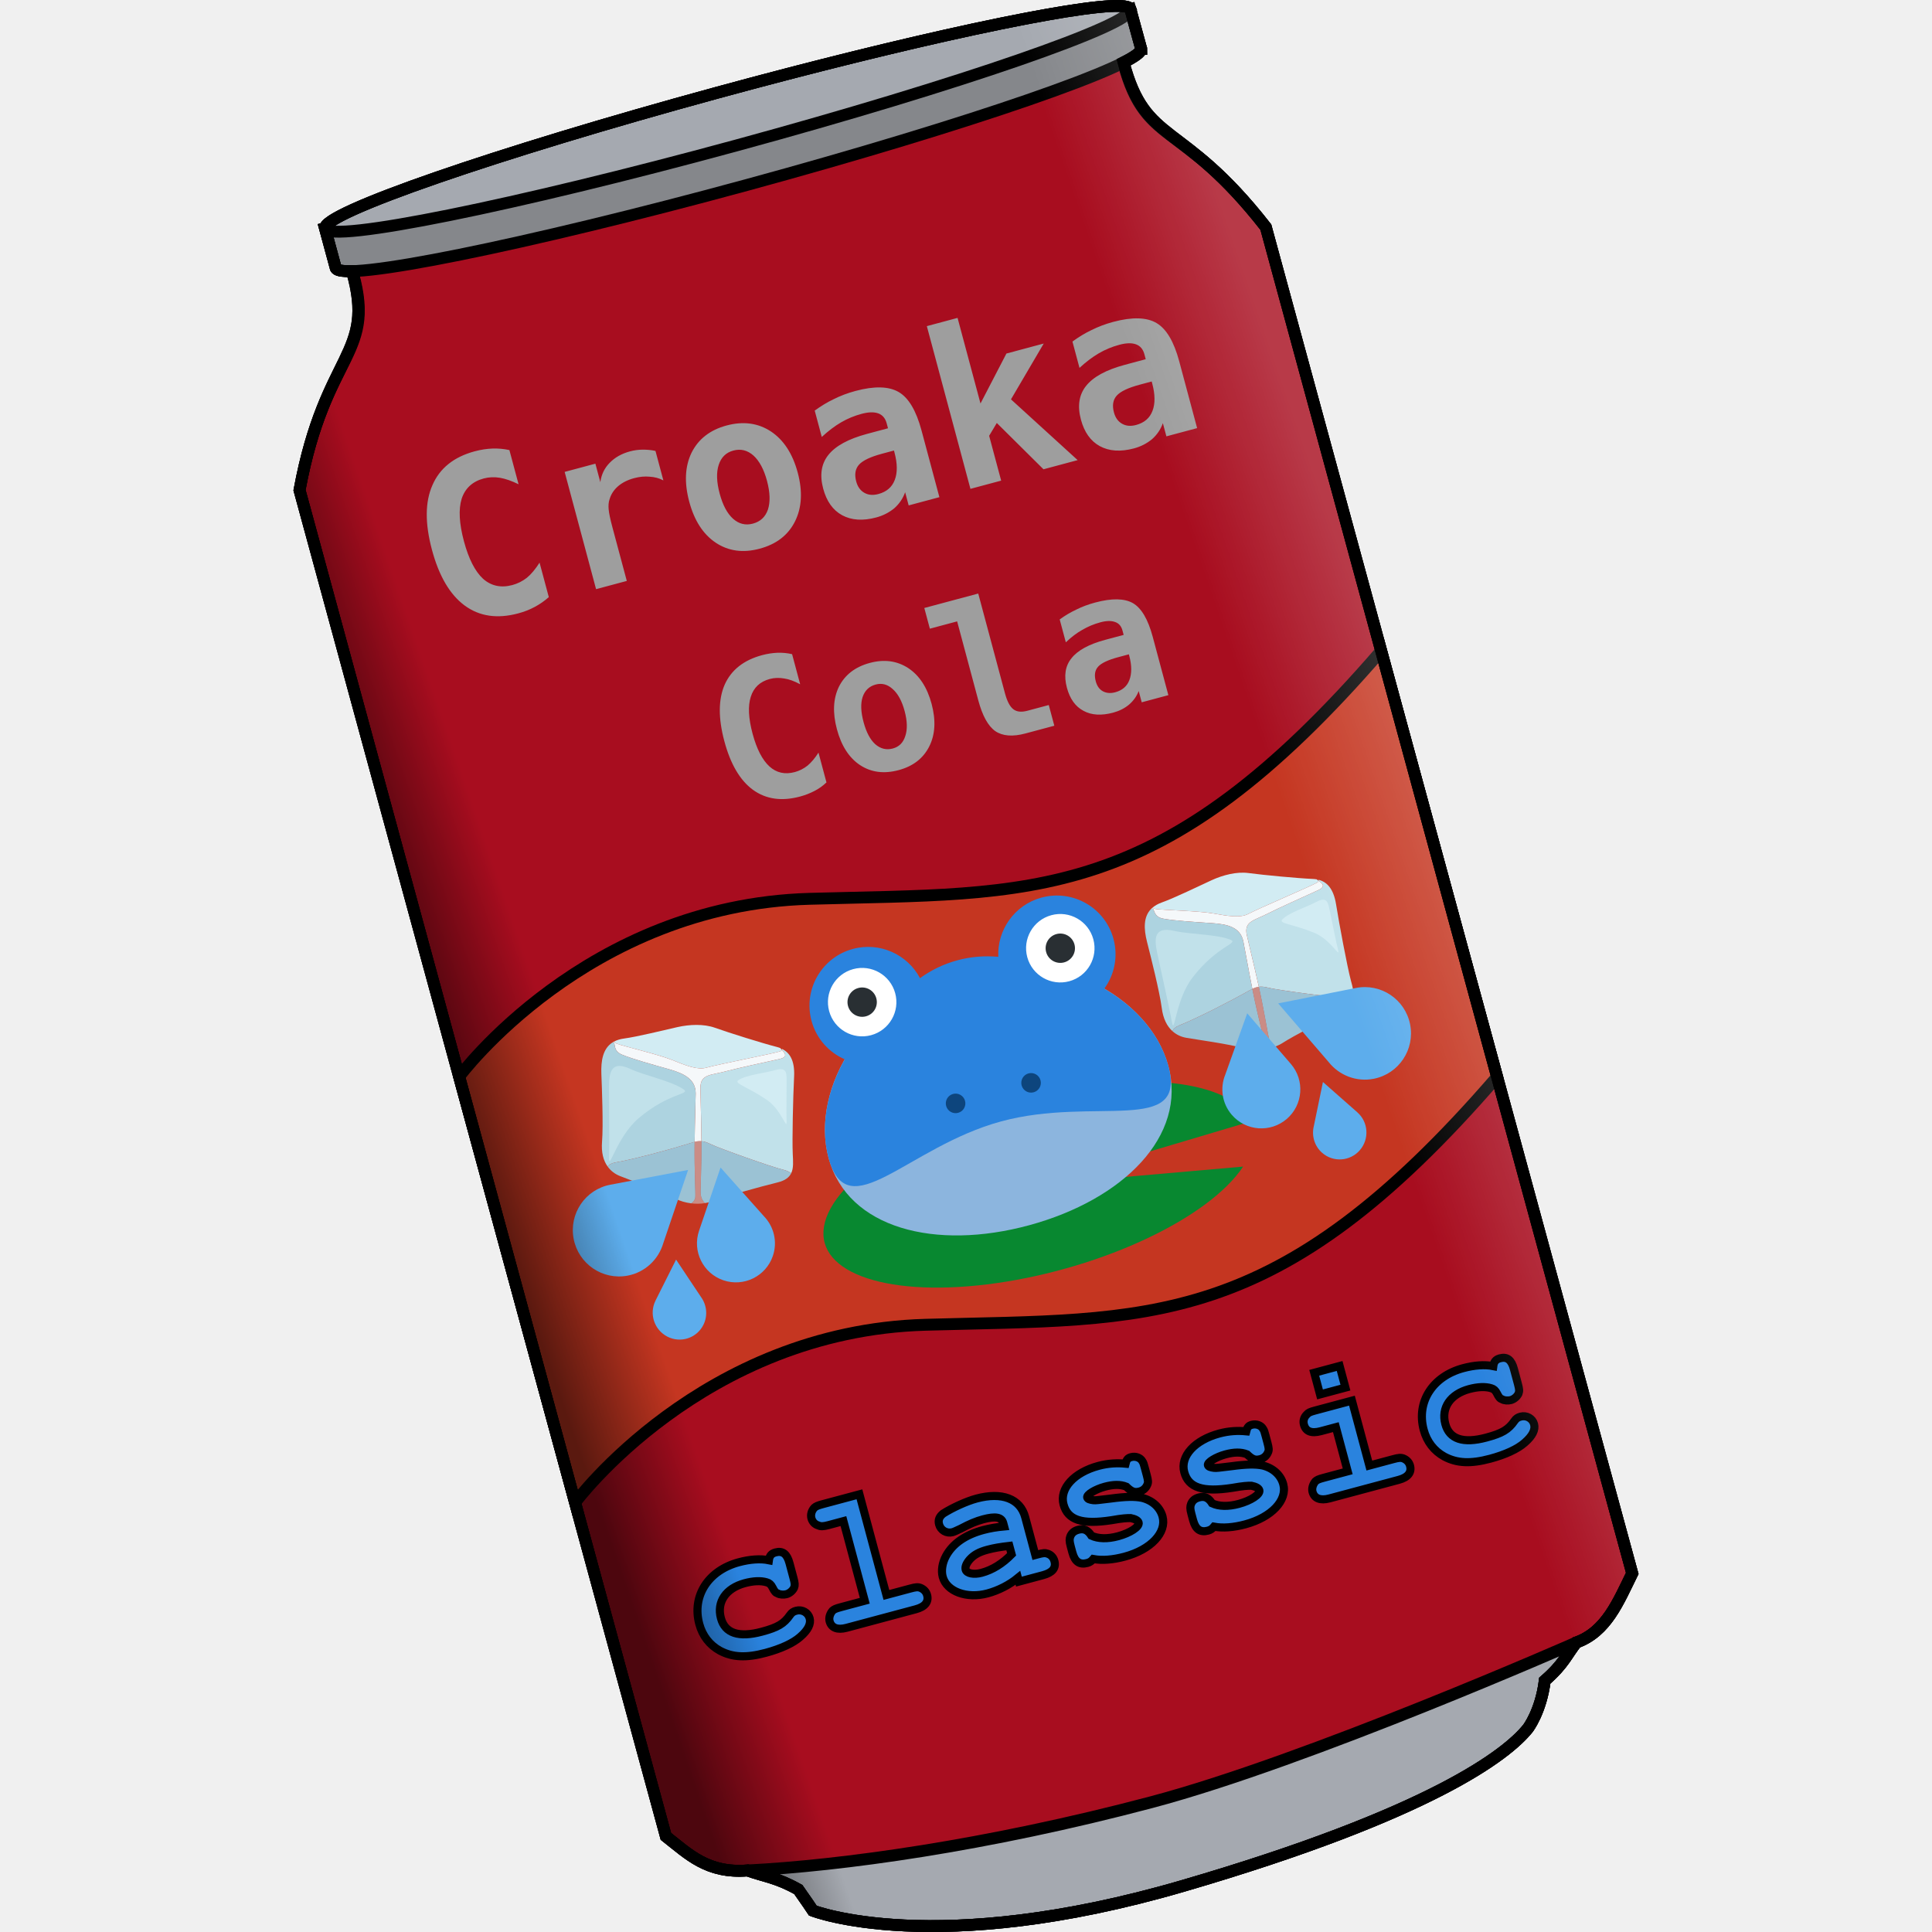
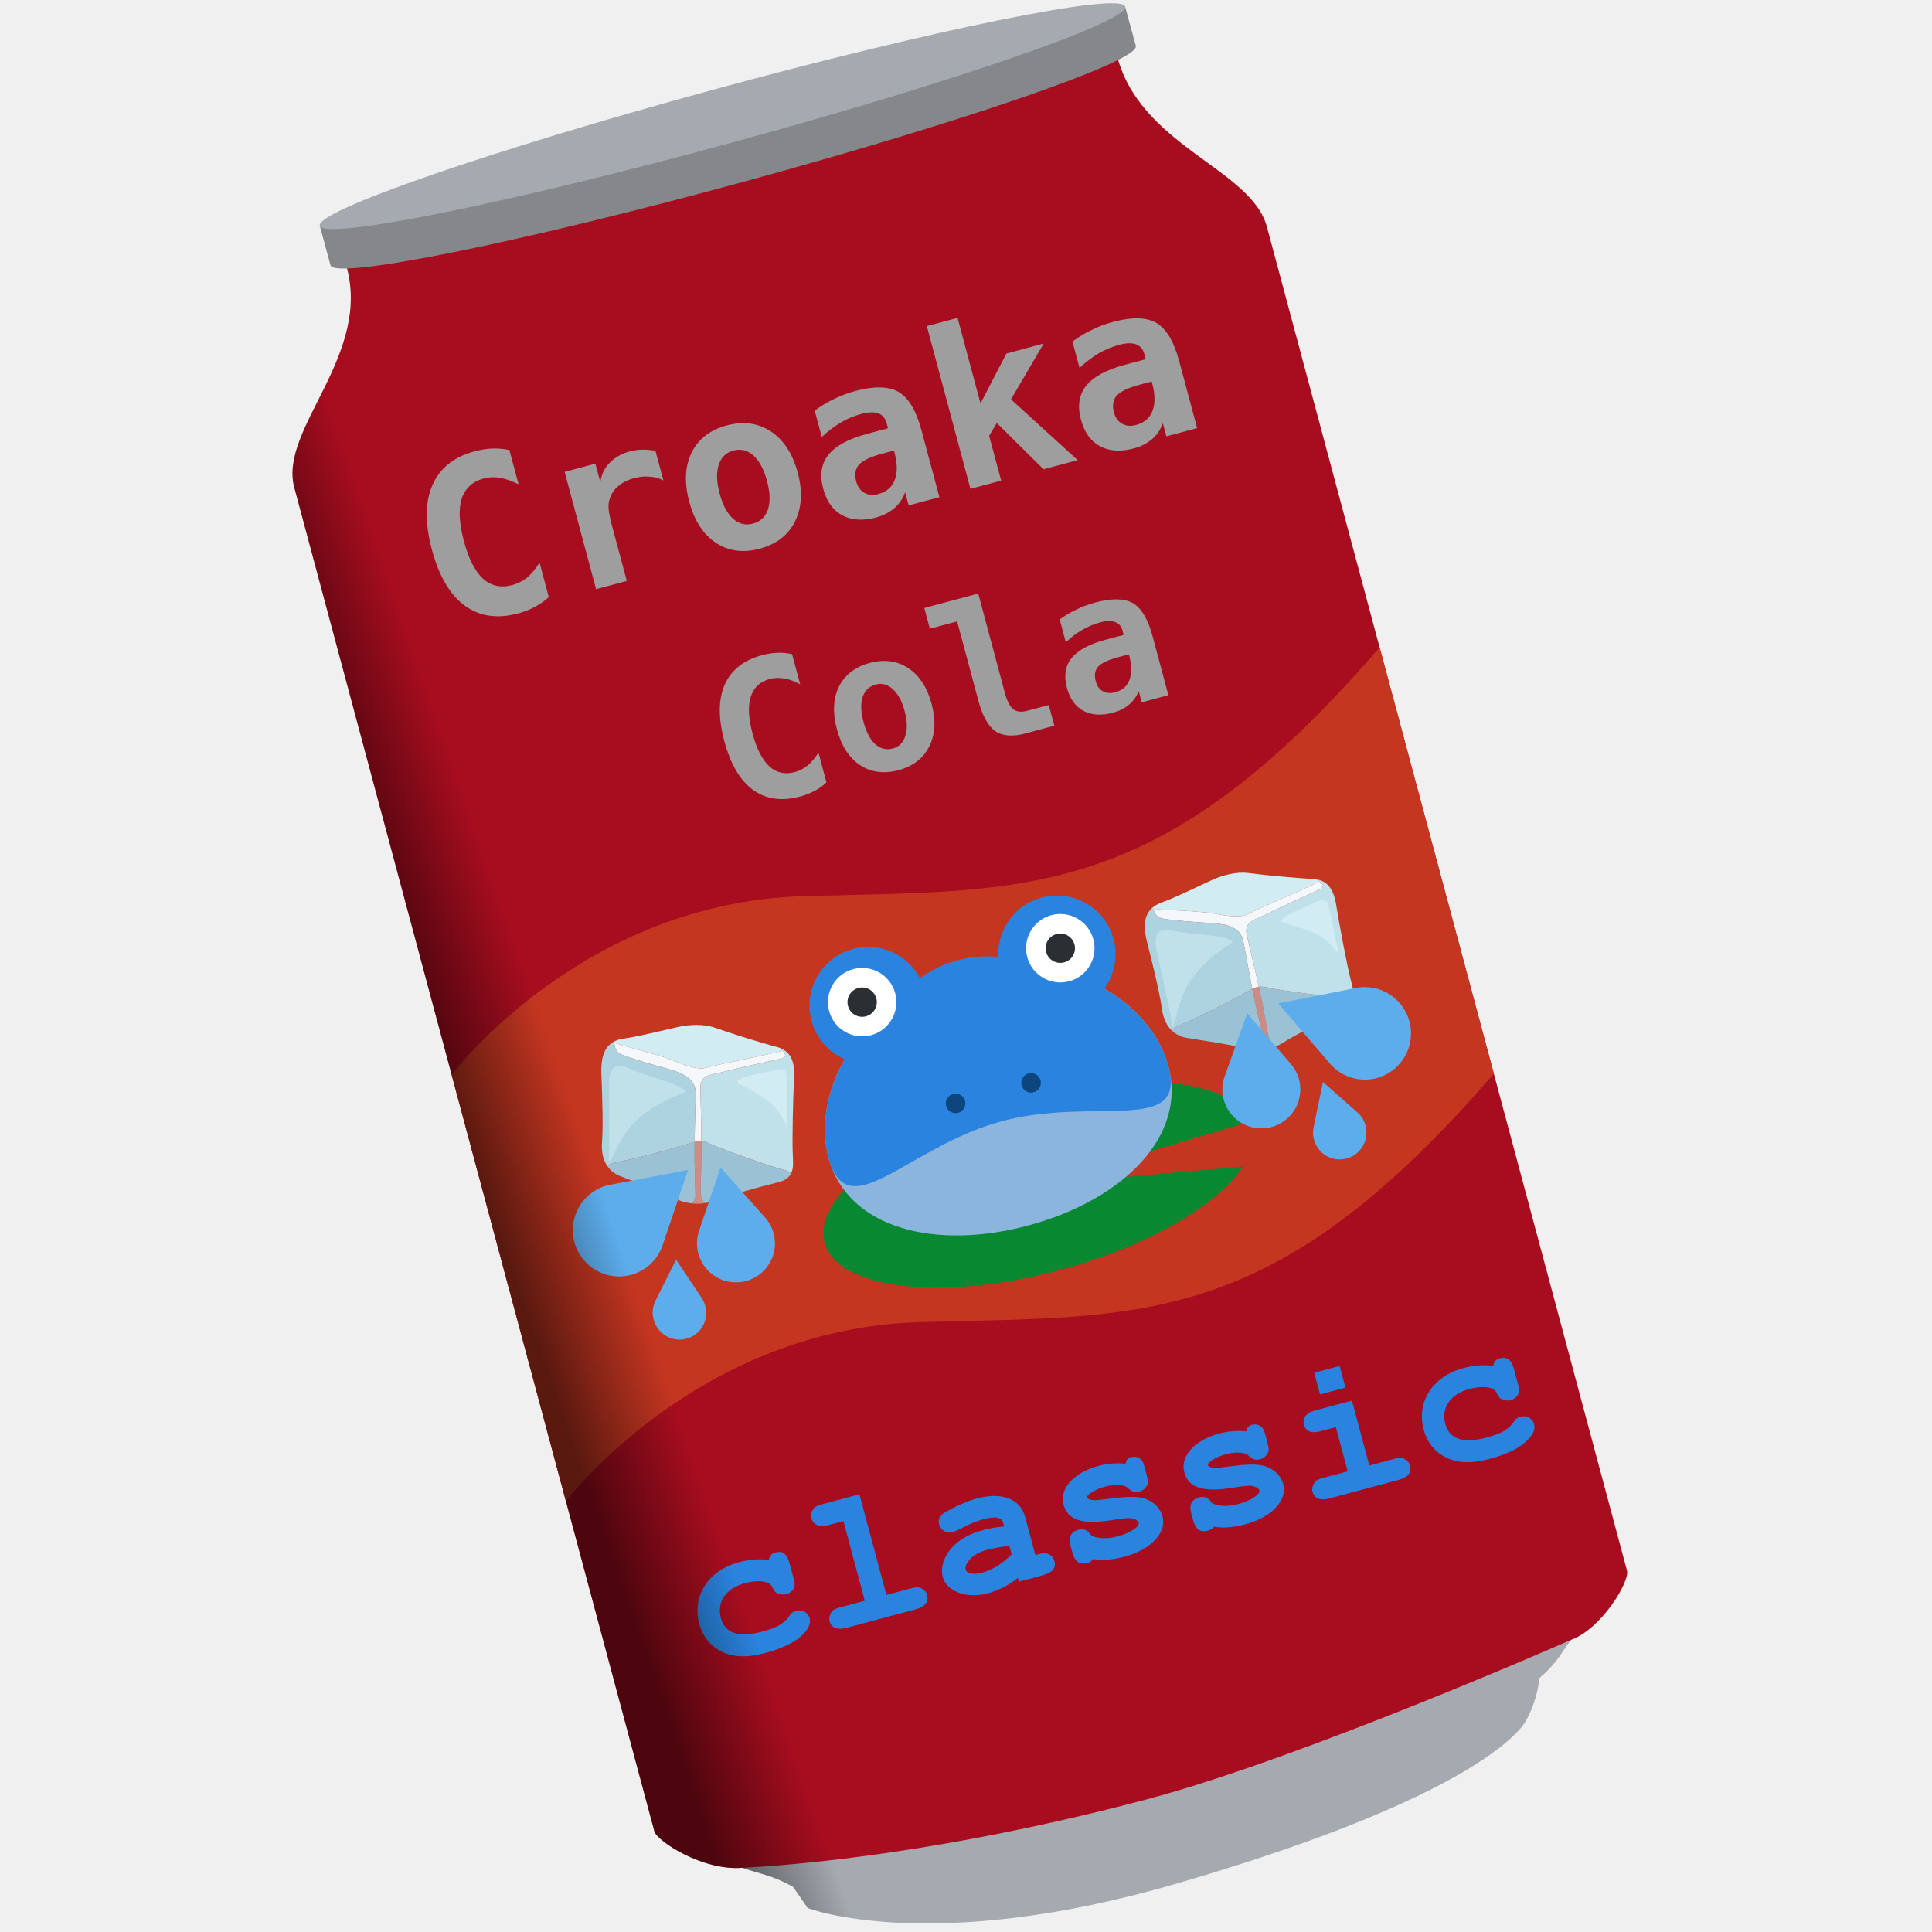
<svg xmlns="http://www.w3.org/2000/svg" xmlns:xlink="http://www.w3.org/1999/xlink" id="svg8" version="1.1" viewBox="0 0 93 93" height="93" width="93" xml:space="preserve">
  <defs id="defs2">
+     <linearGradient id="linearGradient4810">
+       <stop id="stop4804" offset="0" style="stop-color:#000000;stop-opacity:0.542;" />
+       <stop style="stop-color:#000000;stop-opacity:0;" offset="0.11" id="stop4806" />
+       <stop id="stop4808" offset="1" style="stop-color:#000000;stop-opacity:0;" />
+     </linearGradient>
+     <linearGradient id="linearGradient4802">
+       <stop id="stop4796" offset="0" style="stop-color:#ffffff;stop-opacity:0;" />
+       <stop style="stop-color:#ffffff;stop-opacity:0;" offset="0.864" id="stop4798" />
+       <stop id="stop4800" offset="1" style="stop-color:#ffffff;stop-opacity:0.185;" />
+     </linearGradient>
    <linearGradient id="shadow">
      <stop id="stop27449" offset="0" style="stop-color:#000000;stop-opacity:0.542;" />
      <stop style="stop-color:#000000;stop-opacity:0;" offset="0.11" id="stop27451" />
      <stop id="stop27453" offset="1" style="stop-color:#000000;stop-opacity:0;" />
    </linearGradient>
    <linearGradient id="linearGradient866">
      <stop id="stop17929" offset="0" style="stop-color:#580b0f;stop-opacity:1;" />
      <stop style="stop-color:#a80d1f;stop-opacity:1;" offset="0.103" id="stop17931" />
      <stop id="stop17933" offset="1" style="stop-color:#a80d1f;stop-opacity:1;" />
    </linearGradient>
    <linearGradient id="light">
      <stop id="stop862" offset="0" style="stop-color:#ffffff;stop-opacity:0;" />
      <stop style="stop-color:#ffffff;stop-opacity:0;" offset="0.864" id="stop870" />
      <stop id="stop864" offset="1" style="stop-color:#ffffff;stop-opacity:0.185;" />
    </linearGradient>
    <clipPath clipPathUnits="userSpaceOnUse" id="clipPath16">
      <path d="M 0,36 H 36 V 0 H 0 Z" id="path18" />
    </clipPath>
    <clipPath clipPathUnits="userSpaceOnUse" id="clipPath16-3">
      <path d="M 0,36 H 36 V 0 H 0 Z" id="path18-5" />
    </clipPath>
    <clipPath clipPathUnits="userSpaceOnUse" id="clipPath16-3-3">
      <path d="M 0,36 H 36 V 0 H 0 Z" id="path18-6" />
    </clipPath>
-     <linearGradient xlink:href="#shadow" id="linearGradient17936" gradientUnits="userSpaceOnUse" x1="38.639" y1="151.253" x2="168.914" y2="142.59" />
-     <linearGradient xlink:href="#light" id="linearGradient27456" gradientUnits="userSpaceOnUse" x1="38.639" y1="151.253" x2="168.914" y2="142.59" />
+     <linearGradient xlink:href="#linearGradient4810" id="linearGradient3310" x1="38.608" y1="151.255" x2="168.965" y2="142.6" gradientUnits="userSpaceOnUse" />
+     <linearGradient xlink:href="#linearGradient4802" id="linearGradient3314" gradientUnits="userSpaceOnUse" x1="38.608" y1="151.255" x2="168.965" y2="142.6" />
  </defs>
-   <g id="g16241" style="stroke-width:1.522;stroke-miterlimit:4;stroke-dasharray:none" transform="matrix(0.3611747,-0.09829681,0.098297,0.361174,-6.310448,3.591681)">
-     <path style="mix-blend-mode:darken;fill:#a80d1f;fill-opacity:1;fill-rule:nonzero;stroke:#000000;stroke-width:1.525;stroke-miterlimit:4;stroke-dasharray:none;stroke-opacity:1" d="m 53.332,39.982 c 0.46,12.259 -5.865,9.374 -13.931,26.125 V 245.526 c 2.227,2.998 3.919,6.035 8.981,6.988 l 26.977,10.011 67.987,-4.169 15.578,-6.141 c 4.111,-0.323 6.6,-3.673 9.269,-6.688 V 66.106 C 161.177,49.359 155.676,52.247 156.077,39.991 l -47.324,0.53 z" id="path16229" />
-     <path id="path16231" d="m 35.543,11.586 -13.6,3.701 0.182,0.672 a 0.472,7.048 74.775 0 0 6.947,-1.404 0.472,7.048 74.775 0 0 6.652,-2.297 0.472,7.048 74.775 0 0 0.002,0 v -0.004 l -0.002,-0.006 z" style="fill:#85878b;fill-opacity:1;fill-rule:nonzero;stroke:#000000;stroke-width:0.2;stroke-miterlimit:4;stroke-dasharray:none;stroke-opacity:1" transform="matrix(7.347589,1.999714,-1.999714,7.347589,-79.25258,-121.7351)" />
-     <path style="fill:#a5a9b0;fill-opacity:1;fill-rule:nonzero;stroke:#000000;stroke-width:1.522;stroke-miterlimit:4;stroke-dasharray:none;stroke-opacity:1" id="path16233" d="m 158.75,34.489 a 53.673,3.597 0 0 1 -53.495,3.597 53.673,3.597 0 0 1 -53.849,-3.573 53.673,3.597 0 0 1 53.137,-3.621 53.673,3.597 0 0 1 54.202,3.549" />
-     <path style="fill:#a5a9b0;fill-opacity:1;stroke:#000000;stroke-width:1.525;stroke-linecap:butt;stroke-linejoin:miter;stroke-miterlimit:4;stroke-dasharray:none;stroke-opacity:1" d="m 48.381,252.514 c 1.997,1.386 3.373,1.843 5.654,4.082 0.856,2.354 0.761,2.171 1.086,3.108 0,0 13.481,10.036 46.733,9.437 33.252,-0.599 44.674,-5.355 48.156,-7.901 0,0 2.178,-1.641 3.707,-5.355 2.947,-1.427 3.593,-2.487 5.205,-3.67 0,0 -37.232,5.609 -58.117,5.467 -22.093,-0.15 -40.742,-2.621 -52.425,-5.168 z" id="path16235" />
+   <g id="g16241" style="stroke-width:1.522;stroke-miterlimit:4;stroke-dasharray:none" transform="matrix(0.3611747,-0.09829681,0.098297,0.361174,-6.562279,3.463391)">
+     <path style="mix-blend-mode:darken;fill:#a80d1f;fill-opacity:1;fill-rule:nonzero;stroke:none;stroke-width:1.525;stroke-miterlimit:4;stroke-dasharray:none;stroke-opacity:1" d="m 53.332,39.982 c 0.46,12.259 -13.901,18.251 -13.931,26.125 L 38.699,245.018 c -0.005,1.287 4.621,6.544 9.682,7.496 l 26.977,10.011 67.987,-4.169 15.578,-6.141 c 4.111,-0.323 9.264,-5.253 9.269,-6.688 l 0.702,-178.911 c 0.031,-7.844 -13.218,-14.367 -12.818,-26.623 l -47.324,0.53 z" id="path16229" />
+     <path id="path16231" d="m 35.543,11.586 -13.6,3.701 0.182,0.672 a 0.472,7.048 74.775 0 0 6.947,-1.404 0.472,7.048 74.775 0 0 6.652,-2.297 0.472,7.048 74.775 0 0 0.002,0 v -0.004 l -0.002,-0.006 z" style="fill:#85878b;fill-opacity:1;fill-rule:nonzero;stroke:none;stroke-width:0.2;stroke-miterlimit:4;stroke-dasharray:none;stroke-opacity:1" transform="matrix(7.347589,1.999714,-1.999714,7.347589,-79.25258,-121.7351)" />
+     <path style="fill:#a5a9b0;fill-opacity:1;fill-rule:nonzero;stroke:none;stroke-width:1.522;stroke-miterlimit:4;stroke-dasharray:none;stroke-opacity:1" id="path16233" d="m 158.75,34.489 a 53.673,3.597 0 0 1 -53.495,3.597 53.673,3.597 0 0 1 -53.849,-3.573 53.673,3.597 0 0 1 53.137,-3.621 53.673,3.597 0 0 1 54.202,3.549" />
+     <path style="fill:#a5a9b0;fill-opacity:1;stroke:none;stroke-width:1.525;stroke-linecap:butt;stroke-linejoin:miter;stroke-miterlimit:4;stroke-dasharray:none;stroke-opacity:1" d="m 48.381,252.514 c 1.997,1.386 3.373,1.843 5.654,4.082 0.856,2.354 0.761,2.171 1.086,3.108 0,0 13.481,10.036 46.733,9.437 33.252,-0.599 44.674,-5.355 48.156,-7.901 0,0 2.178,-1.641 3.707,-5.355 2.947,-1.427 3.593,-2.487 5.205,-3.67 0,0 -37.232,5.609 -58.117,5.467 -22.093,-0.15 -40.742,-2.621 -52.425,-5.168 z" id="path16235" />
  </g>
-   <path style="fill:#c53621;fill-opacity:1;stroke:#000000;stroke-width:0.571;stroke-linecap:butt;stroke-linejoin:miter;stroke-miterlimit:4;stroke-dasharray:none;stroke-opacity:1" d="M 72.065,51.834 C 61.412,64.17 55.307,63.465 44.549,63.77 c -10.758,0.304 -16.867,8.561 -16.867,8.561 l -5.58,-20.504 c 0,0 6.109,-8.257 16.867,-8.561 10.758,-0.304 16.862,0.4 27.516,-11.936 z" id="path6317" />
+   <path style="fill:#c53621;fill-opacity:1;stroke:none;stroke-width:0.571;stroke-linecap:butt;stroke-linejoin:miter;stroke-miterlimit:4;stroke-dasharray:none;stroke-opacity:1" d="M 71.908,51.682 C 61.254,64.018 55.055,63.337 44.297,63.641 33.539,63.945 27.241,72.263 27.241,72.263 L 21.742,51.738 c 0,0 6.217,-8.297 16.975,-8.601 10.758,-0.304 17.04,0.364 27.694,-11.972 z" id="path6317" />
  <path style="fill:#088830;fill-opacity:1;fill-rule:nonzero;stroke:none;stroke-width:0.571;stroke-miterlimit:4;stroke-dasharray:none;stroke-opacity:1" id="path4653" d="m 42.992,69.899 a 10.675,4.242 0 0 1 -12.922,2.296 10.675,4.242 0 0 1 -7.298,-4.82 10.675,4.242 0 0 1 11.159,-3.461 10.675,4.242 0 0 1 9.993,3.984 l -10.656,0.25 z" transform="rotate(-15.22479)" />
  <g style="stroke:none;stroke-width:1.212;stroke-linecap:round;stroke-linejoin:round;stroke-miterlimit:4;stroke-dasharray:none;stroke-opacity:1;paint-order:stroke markers fill" transform="matrix(0.4541689,-0.123606,-0.1236062,-0.454168,41.61827,62.11067)" id="g10-7">
    <g style="stroke:none;stroke-width:1.212;stroke-linecap:round;stroke-linejoin:round;stroke-miterlimit:4;stroke-dasharray:none;stroke-opacity:1;paint-order:stroke markers fill" id="g12-5">
      <g style="stroke:none;stroke-width:1.212;stroke-linecap:round;stroke-linejoin:round;stroke-miterlimit:4;stroke-dasharray:none;stroke-opacity:1;paint-order:stroke markers fill" clip-path="url(#clipPath16-3-3)" id="g14-3">
        <g style="fill:#8cb5de;fill-opacity:1;stroke:none;stroke-width:1.212;stroke-linecap:round;stroke-linejoin:round;stroke-miterlimit:4;stroke-dasharray:none;stroke-opacity:1;paint-order:stroke markers fill" transform="translate(36,14)" id="g20-5">
          <path id="path22-6" style="fill:#8cb5de;fill-opacity:1;fill-rule:nonzero;stroke:none;stroke-width:1.212;stroke-linecap:round;stroke-linejoin:round;stroke-miterlimit:4;stroke-dasharray:none;stroke-opacity:1;paint-order:stroke markers fill" d="m 0,0 c 0,-7.456 -8.059,-12 -18,-12 -9.941,0 -18,4.544 -18,12 0,7.456 8.059,15 18,15 C -8.059,15 0,7.456 0,0" />
        </g>
        <g style="fill:#2a83de;fill-opacity:1;stroke:none;stroke-width:1.212;stroke-linecap:round;stroke-linejoin:round;stroke-miterlimit:4;stroke-dasharray:none;stroke-opacity:1;paint-order:stroke markers fill" transform="translate(31.7549,23.3242)" id="g24-2">
          <path id="path26-9" style="fill:#2a83de;fill-opacity:1;fill-rule:nonzero;stroke:none;stroke-width:1.212;stroke-linecap:round;stroke-linejoin:round;stroke-miterlimit:4;stroke-dasharray:none;stroke-opacity:1;paint-order:stroke markers fill" d="m 0,0 c 1.368,1.1 2.245,2.785 2.245,4.676 0,3.313 -2.686,6 -6,6 -2.861,0 -5.25,-2.005 -5.85,-4.685 -1.289,0.483 -2.684,0.758 -4.15,0.758 -1.465,0 -2.861,-0.275 -4.149,-0.758 -0.601,2.68 -2.99,4.685 -5.851,4.685 -3.313,0 -6,-2.687 -6,-6 0,-1.891 0.878,-3.576 2.245,-4.676 -2.645,-2.68 -4.245,-6.009 -4.245,-9.324 0,-7.456 8.059,-1 18,-1 9.942,0 18,-6.456 18,1 C 4.245,-6.009 2.646,-2.68 0,0" />
        </g>
        <g style="stroke:none;stroke-width:1.212;stroke-linecap:round;stroke-linejoin:round;stroke-miterlimit:4;stroke-dasharray:none;stroke-opacity:1;paint-order:stroke markers fill" transform="translate(11,28.5)" id="g28-1">
          <path id="path30-2" style="fill:#ffffff;fill-opacity:1;fill-rule:nonzero;stroke:none;stroke-width:1.212;stroke-linecap:round;stroke-linejoin:round;stroke-miterlimit:4;stroke-dasharray:none;stroke-opacity:1;paint-order:stroke markers fill" d="M 0,0 C 0,-1.933 -1.567,-3.5 -3.5,-3.5 -5.433,-3.5 -7,-1.933 -7,0 -7,1.933 -5.433,3.5 -3.5,3.5 -1.567,3.5 0,1.933 0,0" />
        </g>
        <g style="stroke:none;stroke-width:1.212;stroke-linecap:round;stroke-linejoin:round;stroke-miterlimit:4;stroke-dasharray:none;stroke-opacity:1;paint-order:stroke markers fill" transform="translate(9,28.5)" id="g32-7">
          <path id="path34-0" style="fill:#292f33;fill-opacity:1;fill-rule:nonzero;stroke:none;stroke-width:1.212;stroke-linecap:round;stroke-linejoin:round;stroke-miterlimit:4;stroke-dasharray:none;stroke-opacity:1;paint-order:stroke markers fill" d="M 0,0 C 0,-0.829 -0.671,-1.5 -1.5,-1.5 -2.329,-1.5 -3,-0.829 -3,0 -3,0.829 -2.329,1.5 -1.5,1.5 -0.671,1.5 0,0.829 0,0" />
        </g>
        <g style="stroke:none;stroke-width:1.212;stroke-linecap:round;stroke-linejoin:round;stroke-miterlimit:4;stroke-dasharray:none;stroke-opacity:1;paint-order:stroke markers fill" transform="translate(32,28.5)" id="g36-9">
          <path id="path38-3" style="fill:#ffffff;fill-opacity:1;fill-rule:nonzero;stroke:none;stroke-width:1.212;stroke-linecap:round;stroke-linejoin:round;stroke-miterlimit:4;stroke-dasharray:none;stroke-opacity:1;paint-order:stroke markers fill" d="M 0,0 C 0,-1.933 -1.566,-3.5 -3.5,-3.5 -5.434,-3.5 -7,-1.933 -7,0 -7,1.933 -5.434,3.5 -3.5,3.5 -1.566,3.5 0,1.933 0,0" />
        </g>
        <g style="stroke:none;stroke-width:1.212;stroke-linecap:round;stroke-linejoin:round;stroke-miterlimit:4;stroke-dasharray:none;stroke-opacity:1;paint-order:stroke markers fill" transform="translate(30,28.5)" id="g40-6">
          <path id="path42-0" style="fill:#292f33;fill-opacity:1;fill-rule:nonzero;stroke:none;stroke-width:1.212;stroke-linecap:round;stroke-linejoin:round;stroke-miterlimit:4;stroke-dasharray:none;stroke-opacity:1;paint-order:stroke markers fill" d="M 0,0 C 0,-0.829 -0.672,-1.5 -1.5,-1.5 -2.328,-1.5 -3,-0.829 -3,0 -3,0.829 -2.328,1.5 -1.5,1.5 -0.672,1.5 0,0.829 0,0" />
        </g>
        <g style="fill:#0d457d;fill-opacity:1;stroke:none;stroke-width:1.212;stroke-linecap:round;stroke-linejoin:round;stroke-miterlimit:4;stroke-dasharray:none;stroke-opacity:1;paint-order:stroke markers fill" transform="translate(15,16)" id="g44-6">
          <path id="path46-2" style="fill:#0d457d;fill-opacity:1;fill-rule:nonzero;stroke:none;stroke-width:1.212;stroke-linecap:round;stroke-linejoin:round;stroke-miterlimit:4;stroke-dasharray:none;stroke-opacity:1;paint-order:stroke markers fill" d="m 0,0 c 0,-0.553 -0.448,-1 -1,-1 -0.552,0 -1,0.447 -1,1 0,0.553 0.448,1 1,1 0.552,0 1,-0.447 1,-1" />
        </g>
        <g style="fill:#0d457d;fill-opacity:1;stroke:none;stroke-width:1.212;stroke-linecap:round;stroke-linejoin:round;stroke-miterlimit:4;stroke-dasharray:none;stroke-opacity:1;paint-order:stroke markers fill" transform="translate(23,16)" id="g48-6">
          <path id="path50-1" style="fill:#0d457d;fill-opacity:1;fill-rule:nonzero;stroke:none;stroke-width:1.212;stroke-linecap:round;stroke-linejoin:round;stroke-miterlimit:4;stroke-dasharray:none;stroke-opacity:1;paint-order:stroke markers fill" d="m 0,0 c 0,-0.553 -0.447,-1 -1,-1 -0.553,0 -1,0.447 -1,1 0,0.553 0.447,1 1,1 0.553,0 1,-0.447 1,-1" />
        </g>
      </g>
    </g>
  </g>
-   <text xml:space="preserve" style="font-size:10.027px;line-height:1.25;font-family:sans-serif;letter-spacing:0px;word-spacing:0px;fill:#2a83de;fill-opacity:1;stroke:#000000;stroke-width:0.389;stroke-miterlimit:4;stroke-dasharray:none;stroke-opacity:1" x="11.783" y="86.235" id="text1752" transform="rotate(-15)">
-     <tspan id="tspan1750" style="font-style:normal;font-variant:normal;font-weight:bold;font-stretch:normal;font-size:10.027px;font-family:'Nimbus Mono PS';-inkscape-font-specification:'Nimbus Mono PS Bold';fill:#2a83de;fill-opacity:1;stroke:#000000;stroke-width:0.389;stroke-dasharray:none;stroke-opacity:1" x="11.783" y="86.235">classic</tspan>
+   <text xml:space="preserve" style="font-size:10.027px;line-height:1.25;font-family:sans-serif;letter-spacing:0px;word-spacing:0px;fill:#2a83de;fill-opacity:1;stroke:none;stroke-width:0.389;stroke-miterlimit:4;stroke-dasharray:none;stroke-opacity:1" x="11.783" y="86.235" id="text1752" transform="rotate(-15)">
+     <tspan id="tspan1750" style="font-style:normal;font-variant:normal;font-weight:bold;font-stretch:normal;font-size:10.027px;font-family:'Nimbus Mono PS';-inkscape-font-specification:'Nimbus Mono PS Bold';fill:#2a83de;fill-opacity:1;stroke:none;stroke-width:0.389;stroke-dasharray:none;stroke-opacity:1" x="11.783" y="86.235">classic</tspan>
  </text>
  <text xml:space="preserve" style="font-size:10.667px;line-height:1.25;font-family:sans-serif;letter-spacing:0px;word-spacing:0px;stroke-width:1.522;stroke-miterlimit:4;stroke-dasharray:none" x="12.439" y="34.818" id="text1752-3" transform="rotate(-15)">
    <tspan id="tspan1750-6" style="font-style:normal;font-variant:normal;font-weight:bold;font-stretch:normal;font-size:10.667px;font-family:monospace;-inkscape-font-specification:'monospace Bold';fill:#9e9e9e;fill-opacity:1;stroke-width:1.522" x="12.439" y="34.818">Croaka</tspan>
  </text>
  <text xml:space="preserve" style="font-size:9.333px;line-height:1.25;font-family:sans-serif;letter-spacing:0px;word-spacing:0px;fill:#9e9e9e;fill-opacity:1;stroke-width:1.522;stroke-miterlimit:4;stroke-dasharray:none" x="23.759" y="46.876" id="text9373" transform="rotate(-15)">
    <tspan style="font-style:normal;font-variant:normal;font-weight:bold;font-stretch:normal;font-size:9.333px;font-family:monospace;-inkscape-font-specification:'monospace Bold';fill:#9e9e9e;fill-opacity:1;stroke-width:1.522" x="23.759" y="46.876" id="tspan10065">Cola</tspan>
  </text>
  <g id="g30430" transform="translate(1.554528)">
    <g id="g29303" transform="matrix(0.2670667,-0.05673151,0.05673151,0.2670667,52.77187,42.4884)" style="stroke-width:3.663">
      <path fill="#f5f8fa" d="m 4.66,7.479 c 1.928,0.786 5.193,1.693 8.25,2.556 2.76,0.78 4.727,1.8 4.727,4.279 0,1.126 -0.136,4.519 -0.185,8.533 0.41,-0.104 0.791,-0.153 1.196,-0.117 l -0.001,-0.134 c -0.038,-4.321 -0.179,-8.044 -0.178,-9.239 0.003,-2.529 1.817,-2.208 4.667,-2.996 1.297,-0.359 7.232,-1.686 9.209,-2.103 1.658,-0.35 1.012,-1.059 0.494,-1.617 C 32.805,6.748 32.692,6.843 32.456,6.914 30.946,7.367 21.74,9.15 19.515,9.773 17.946,10.212 15.924,9.406 13.508,8.424 11.092,7.443 4.978,6.008 3.77,5.555 3.52,5.461 3.338,5.333 3.2,5.193 3.106,5.245 3.01,5.296 2.922,5.354 2.988,5.351 3.042,5.343 3.112,5.342 3.589,5.334 2.917,6.769 4.66,7.479 Z" id="path29273" style="stroke-width:13.415" />
      <path fill="#add3e0" d="m 1.009,10.872 c 0.096,2.553 0.356,9.03 0.119,11.941 -0.157,1.923 0.24,3.361 0.996,4.403 0.204,-0.333 0.64,-0.608 1.36,-0.736 3.752,-0.669 9.878,-2.385 12.344,-3.136 0.654,-0.199 1.16,-0.378 1.625,-0.496 0.049,-4.014 0.185,-7.407 0.185,-8.533 0,-2.479 -1.967,-3.499 -4.727,-4.279 C 9.853,9.172 6.588,8.265 4.66,7.479 2.917,6.769 3.589,5.334 3.112,5.341 3.043,5.342 2.989,5.351 2.922,5.353 1.293,6.432 0.919,8.508 1.009,10.872 Z" id="path29275" style="stroke-width:13.415" />
      <path fill="#c1e1ea" d="m 33.208,27.8 c 0.425,0.097 0.866,0.309 1.268,0.583 0.438,-0.907 0.341,-2.082 0.275,-3.431 -0.119,-2.436 0.059,-10.099 0.238,-13.604 0.148,-2.909 -0.822,-4.267 -2.167,-4.907 0.037,0.071 0.038,0.137 0.019,0.2 0.517,0.558 1.163,1.267 -0.494,1.617 -1.978,0.417 -7.912,1.745 -9.209,2.103 -2.85,0.788 -4.664,0.467 -4.667,2.996 -0.001,1.195 0.14,4.919 0.178,9.239 l 10e-4,0.134 c 0.47,0.042 0.98,0.194 1.638,0.526 1.367,0.691 10.883,4.079 12.92,4.544 z" id="path29277" style="stroke-width:13.415" />
      <path fill="#d2ecf3" d="m 13.509,8.424 c 2.416,0.981 4.437,1.788 6.007,1.349 C 21.741,9.151 30.947,7.367 32.457,6.914 32.694,6.843 32.807,6.748 32.84,6.641 32.731,6.524 32.629,6.413 32.554,6.314 32.361,6.238 32.163,6.172 31.959,6.12 29.405,5.466 23.523,3.625 21.028,2.734 19.051,2.028 16.541,2.143 14.434,2.615 12.094,3.139 7.353,4.321 4.988,4.635 4.278,4.729 3.692,4.924 3.2,5.194 c 0.138,0.139 0.32,0.268 0.57,0.362 1.209,0.452 7.323,1.886 9.739,2.868 z" id="path29279" style="stroke-width:13.415" />
      <path opacity="0.5" fill="#cfe1ea" d="m 18.648,22.73 c -0.405,-0.036 -0.786,0.014 -1.196,0.117 l -0.006,0.493 c -0.048,4.716 0.194,8.644 0.127,9.281 -0.046,0.438 -0.315,0.814 -0.717,1.072 0.821,0.1 1.641,0.088 2.424,-0.042 -0.451,-0.385 -0.71,-0.998 -0.771,-1.608 -0.064,-0.655 0.176,-4.556 0.139,-9.313 z" id="path29281" style="stroke-width:13.415" />
      <path fill="#9bc2d4" d="M 17.573,32.621 C 17.64,31.984 17.397,28.057 17.446,23.34 l 0.006,-0.493 c -0.465,0.117 -0.971,0.297 -1.625,0.496 -2.466,0.751 -8.592,2.467 -12.344,3.136 -0.719,0.128 -1.156,0.404 -1.36,0.736 0.548,0.754 1.279,1.308 2.152,1.657 2.079,0.832 6.772,2.495 9.743,3.98 0.9,0.45 1.868,0.721 2.838,0.84 0.403,-0.257 0.671,-0.633 0.717,-1.071 z m 14.505,-2.62 C 33.425,29.67 34.124,29.113 34.476,28.383 34.074,28.109 33.633,27.897 33.208,27.8 31.171,27.335 21.654,23.947 20.286,23.256 19.628,22.924 19.118,22.771 18.648,22.73 c 0.037,4.758 -0.203,8.658 -0.138,9.313 0.061,0.611 0.32,1.223 0.771,1.608 0.503,-0.083 0.991,-0.207 1.451,-0.382 2.019,-0.773 8.197,-2.496 11.346,-3.268 z" id="path29283" style="stroke-width:13.415" />
      <path fill="#c1e1ea" d="M 7.571,18.69 C 3.66,22.012 2.249,28.41 2.365,25.514 2.461,23.123 2.348,16.027 2.359,13.075 2.368,10.584 2.775,8.441 6.084,9.98 c 2.538,1.18 7.2,2.114 9.384,3.59 1.411,0.954 -2.464,0.505 -7.897,5.12 z" id="path29285" style="stroke-width:13.415" />
      <path fill="#d2ecf3" d="m 30.169,15.439 c 2.65,1.793 3.569,5.587 3.497,3.781 -0.06,-1.491 0.006,-4.939 0,-6.779 -0.006,-1.553 0.19,-2.874 -1.997,-2.245 -1.88,0.54 -5.124,0.847 -6.486,1.767 -0.88,0.594 1.408,1.056 4.986,3.476 z" id="path29287" style="stroke-width:13.415" />
    </g>
    <g id="g30410" transform="matrix(0.2730258,0,0,0.2730258,27.11801,48.72659)" style="stroke-width:3.663">
      <path fill="#f5f8fa" d="m 4.66,7.479 c 1.928,0.786 5.193,1.693 8.25,2.556 2.76,0.78 4.727,1.8 4.727,4.279 0,1.126 -0.136,4.519 -0.185,8.533 0.41,-0.104 0.791,-0.153 1.196,-0.117 l -0.001,-0.134 c -0.038,-4.321 -0.179,-8.044 -0.178,-9.239 0.003,-2.529 1.817,-2.208 4.667,-2.996 1.297,-0.359 7.232,-1.686 9.209,-2.103 1.658,-0.35 1.012,-1.059 0.494,-1.617 C 32.805,6.748 32.692,6.843 32.456,6.914 30.946,7.367 21.74,9.15 19.515,9.773 17.946,10.212 15.924,9.406 13.508,8.424 11.092,7.443 4.978,6.008 3.77,5.555 3.52,5.461 3.338,5.333 3.2,5.193 3.106,5.245 3.01,5.296 2.922,5.354 2.988,5.351 3.042,5.343 3.112,5.342 3.589,5.334 2.917,6.769 4.66,7.479 Z" id="path30394" style="stroke-width:13.415" />
      <path fill="#add3e0" d="m 1.009,10.872 c 0.096,2.553 0.356,9.03 0.119,11.941 -0.157,1.923 0.24,3.361 0.996,4.403 0.204,-0.333 0.64,-0.608 1.36,-0.736 3.752,-0.669 9.878,-2.385 12.344,-3.136 0.654,-0.199 1.16,-0.378 1.625,-0.496 0.049,-4.014 0.185,-7.407 0.185,-8.533 0,-2.479 -1.967,-3.499 -4.727,-4.279 C 9.853,9.172 6.588,8.265 4.66,7.479 2.917,6.769 3.589,5.334 3.112,5.341 3.043,5.342 2.989,5.351 2.922,5.353 1.293,6.432 0.919,8.508 1.009,10.872 Z" id="path30396" style="stroke-width:13.415" />
      <path fill="#c1e1ea" d="m 33.208,27.8 c 0.425,0.097 0.866,0.309 1.268,0.583 0.438,-0.907 0.341,-2.082 0.275,-3.431 -0.119,-2.436 0.059,-10.099 0.238,-13.604 0.148,-2.909 -0.822,-4.267 -2.167,-4.907 0.037,0.071 0.038,0.137 0.019,0.2 0.517,0.558 1.163,1.267 -0.494,1.617 -1.978,0.417 -7.912,1.745 -9.209,2.103 -2.85,0.788 -4.664,0.467 -4.667,2.996 -0.001,1.195 0.14,4.919 0.178,9.239 l 10e-4,0.134 c 0.47,0.042 0.98,0.194 1.638,0.526 1.367,0.691 10.883,4.079 12.92,4.544 z" id="path30398" style="stroke-width:13.415" />
      <path fill="#d2ecf3" d="m 13.509,8.424 c 2.416,0.981 4.437,1.788 6.007,1.349 C 21.741,9.151 30.947,7.367 32.457,6.914 32.694,6.843 32.807,6.748 32.84,6.641 32.731,6.524 32.629,6.413 32.554,6.314 32.361,6.238 32.163,6.172 31.959,6.12 29.405,5.466 23.523,3.625 21.028,2.734 19.051,2.028 16.541,2.143 14.434,2.615 12.094,3.139 7.353,4.321 4.988,4.635 4.278,4.729 3.692,4.924 3.2,5.194 c 0.138,0.139 0.32,0.268 0.57,0.362 1.209,0.452 7.323,1.886 9.739,2.868 z" id="path30400" style="stroke-width:13.415" />
      <path opacity="0.5" fill="#cfe1ea" d="m 18.648,22.73 c -0.405,-0.036 -0.786,0.014 -1.196,0.117 l -0.006,0.493 c -0.048,4.716 0.194,8.644 0.127,9.281 -0.046,0.438 -0.315,0.814 -0.717,1.072 0.821,0.1 1.641,0.088 2.424,-0.042 -0.451,-0.385 -0.71,-0.998 -0.771,-1.608 -0.064,-0.655 0.176,-4.556 0.139,-9.313 z" id="path30402" style="stroke-width:13.415" />
      <path fill="#9bc2d4" d="M 17.573,32.621 C 17.64,31.984 17.397,28.057 17.446,23.34 l 0.006,-0.493 c -0.465,0.117 -0.971,0.297 -1.625,0.496 -2.466,0.751 -8.592,2.467 -12.344,3.136 -0.719,0.128 -1.156,0.404 -1.36,0.736 0.548,0.754 1.279,1.308 2.152,1.657 2.079,0.832 6.772,2.495 9.743,3.98 0.9,0.45 1.868,0.721 2.838,0.84 0.403,-0.257 0.671,-0.633 0.717,-1.071 z m 14.505,-2.62 C 33.425,29.67 34.124,29.113 34.476,28.383 34.074,28.109 33.633,27.897 33.208,27.8 31.171,27.335 21.654,23.947 20.286,23.256 19.628,22.924 19.118,22.771 18.648,22.73 c 0.037,4.758 -0.203,8.658 -0.138,9.313 0.061,0.611 0.32,1.223 0.771,1.608 0.503,-0.083 0.991,-0.207 1.451,-0.382 2.019,-0.773 8.197,-2.496 11.346,-3.268 z" id="path30404" style="stroke-width:13.415" />
      <path fill="#c1e1ea" d="M 7.571,18.69 C 3.66,22.012 2.249,28.41 2.365,25.514 2.461,23.123 2.348,16.027 2.359,13.075 2.368,10.584 2.775,8.441 6.084,9.98 c 2.538,1.18 7.2,2.114 9.384,3.59 1.411,0.954 -2.464,0.505 -7.897,5.12 z" id="path30406" style="stroke-width:13.415" />
      <path fill="#d2ecf3" d="m 30.169,15.439 c 2.65,1.793 3.569,5.587 3.497,3.781 -0.06,-1.491 0.006,-4.939 0,-6.779 -0.006,-1.553 0.19,-2.874 -1.997,-2.245 -1.88,0.54 -5.124,0.847 -6.486,1.767 -0.88,0.594 1.408,1.056 4.986,3.476 z" id="path30408" style="stroke-width:13.415" />
    </g>
+     <path fill="#5dadec" d="m 65.265,47.558 -3.737,0.742 2.428,2.823 c 0.502,0.634 1.329,0.973 2.176,0.805 1.204,-0.239 1.985,-1.411 1.746,-2.618 -0.239,-1.207 -1.409,-1.991 -2.613,-1.752 z m -3.127,3.656 -2.101,-2.437 -1.058,2.956 c -0.256,0.632 -0.16,1.381 0.316,1.932 0.677,0.785 1.862,0.873 2.647,0.196 0.785,-0.677 0.873,-1.862 0.196,-2.647 z m 3.2,2.329 -1.656,-1.459 -0.438,2.119 c -0.114,0.456 0.022,0.957 0.397,1.288 0.534,0.47 1.347,0.416 1.815,-0.122 0.468,-0.538 0.416,-1.355 -0.118,-1.825 z" id="path31549" style="stroke-width:1" transform="translate(-1.554528)" />
+     <path fill="#5dadec" d="m 29.38,57.028 3.743,-0.711 -1.195,3.527 c -0.228,0.776 -0.868,1.4 -1.716,1.561 -1.206,0.229 -2.369,-0.565 -2.599,-1.774 -0.23,-1.209 0.561,-2.374 1.767,-2.603 z m 4.269,2.22 1.036,-3.047 2.088,2.345 c 0.474,0.49 0.665,1.22 0.43,1.91 -0.334,0.982 -1.4,1.506 -2.381,1.173 -0.981,-0.334 -1.506,-1.4 -1.173,-2.381 z m -2.095,3.358 0.99,-1.973 1.2,1.801 c 0.276,0.38 0.338,0.896 0.114,1.343 -0.319,0.636 -1.093,0.89 -1.729,0.566 -0.635,-0.324 -0.893,-1.101 -0.574,-1.736 z" id="path33373" style="stroke-width:1" transform="translate(-1.554528)" />
  </g>
-   <path fill="#5dadec" d="m 65.265,47.558 -3.737,0.742 2.428,2.823 c 0.502,0.634 1.329,0.973 2.176,0.805 1.204,-0.239 1.985,-1.411 1.746,-2.618 -0.239,-1.207 -1.409,-1.991 -2.613,-1.752 z m -3.127,3.656 -2.101,-2.437 -1.058,2.956 c -0.256,0.632 -0.16,1.381 0.316,1.932 0.677,0.785 1.862,0.873 2.647,0.196 0.785,-0.677 0.873,-1.862 0.196,-2.647 z m 3.2,2.329 -1.656,-1.459 -0.438,2.119 c -0.114,0.456 0.022,0.957 0.397,1.288 0.534,0.47 1.347,0.416 1.815,-0.122 0.468,-0.538 0.416,-1.355 -0.118,-1.825 z" id="path31549" style="stroke-width:1" />
-   <path fill="#5dadec" d="m 29.38,57.028 3.743,-0.711 -1.195,3.527 c -0.228,0.776 -0.868,1.4 -1.716,1.561 -1.206,0.229 -2.369,-0.565 -2.599,-1.774 -0.23,-1.209 0.561,-2.374 1.767,-2.603 z m 4.269,2.22 1.036,-3.047 2.088,2.345 c 0.474,0.49 0.665,1.22 0.43,1.91 -0.334,0.982 -1.4,1.506 -2.381,1.173 -0.981,-0.334 -1.506,-1.4 -1.173,-2.381 z m -2.095,3.358 0.99,-1.973 1.2,1.801 c 0.276,0.38 0.338,0.896 0.114,1.343 -0.319,0.636 -1.093,0.89 -1.729,0.566 -0.635,-0.324 -0.893,-1.101 -0.574,-1.736 z" id="path33373" style="stroke-width:1" />
-   <g id="g17134" style="stroke-width:1.522;stroke-miterlimit:4;stroke-dasharray:none" transform="matrix(0.3611747,-0.09829681,0.098297,0.361174,-6.310448,3.591681)">
-     <path id="path17126" style="display:inline;opacity:1;mix-blend-mode:normal;fill:url(#linearGradient27456);fill-opacity:1;fill-rule:nonzero;stroke:#000000;stroke-width:1.525;stroke-miterlimit:4;stroke-dasharray:none;stroke-opacity:1" d="m 157.579,33.742 a 53.673,3.597 0 0 0 -53.036,-2.851 53.673,3.597 0 0 0 -53.077,3.578 l -0.059,3.2e-5 -0.009,5.297 A 53.673,3.597 2.947603e-7 0 0 53.303,40.697 C 53.455,52.025 47.285,49.733 39.401,66.104 l 7.2e-5,179.422 c 2.227,2.998 3.917,6.033 8.979,6.986 1.997,1.386 3.373,1.842 5.654,4.081 0.856,2.354 0.765,2.171 1.09,3.109 0,0 13.476,10.034 46.729,9.435 33.252,-0.599 44.675,-5.351 48.158,-7.897 0,0 2.178,-1.642 3.707,-5.356 2.947,-1.427 3.594,-2.489 5.206,-3.672 4.111,-0.323 6.597,-3.672 9.266,-6.687 l -0.001,-179.417 C 161.365,49.817 156.024,51.997 156.104,40.852 a 53.673,3.597 2.947603e-7 0 0 2.62,-1.082 53.673,3.597 2.947603e-7 0 0 0.015,0.004 l 0.008,-0.03 -0.004,-0.044 -0.007,-5.199 a 53.673,3.597 0 0 0 0.014,-0.012 l -0.004,-0.044 a 53.673,3.597 0 0 0 -1.166,-0.701 z" />
-     <path id="path25259" style="display:inline;opacity:1;mix-blend-mode:normal;fill:url(#linearGradient17936);fill-opacity:1;fill-rule:nonzero;stroke:#000000;stroke-width:1.525;stroke-miterlimit:4;stroke-dasharray:none;stroke-opacity:1" d="m 157.579,33.742 a 53.673,3.597 0 0 0 -53.036,-2.851 53.673,3.597 0 0 0 -53.077,3.578 l -0.059,3.2e-5 -0.009,5.297 A 53.673,3.597 2.947603e-7 0 0 53.303,40.697 C 53.455,52.025 47.285,49.733 39.401,66.104 l 7.2e-5,179.422 c 2.227,2.998 3.917,6.033 8.979,6.986 1.997,1.386 3.373,1.842 5.654,4.081 0.856,2.354 0.765,2.171 1.09,3.109 0,0 13.476,10.034 46.729,9.435 33.252,-0.599 44.675,-5.351 48.158,-7.897 0,0 2.178,-1.642 3.707,-5.356 2.947,-1.427 3.594,-2.489 5.206,-3.672 4.111,-0.323 6.597,-3.672 9.266,-6.687 l -0.001,-179.417 C 161.365,49.817 156.024,51.997 156.104,40.852 a 53.673,3.597 2.947603e-7 0 0 2.62,-1.082 53.673,3.597 2.947603e-7 0 0 0.015,0.004 l 0.008,-0.03 -0.004,-0.044 -0.007,-5.199 a 53.673,3.597 0 0 0 0.014,-0.012 l -0.004,-0.044 a 53.673,3.597 0 0 0 -1.166,-0.701 z" />
+   <g id="g17134" style="display:inline;stroke-width:1.522;stroke-miterlimit:4;stroke-dasharray:none" transform="matrix(0.3611747,-0.09829681,0.098297,0.361174,-6.562279,3.463391)">
+     <path id="path3292" style="display:inline;mix-blend-mode:darken;fill:url(#linearGradient3314);fill-opacity:1;fill-rule:nonzero;stroke:none;stroke-width:1.525;stroke-miterlimit:4;stroke-dasharray:none;stroke-opacity:1" d="m 104.543,30.893 a 53.673,3.597 -180 0 0 -53.075,3.575 l -0.057,-2.25e-4 -1.64e-4,0.042 a 53.673,3.597 -180 0 1 -0.005,0.005 53.673,3.597 -180 0 0 0.005,0.01 l -0.01,5.244 A 53.673,3.597 2.9476031e-7 0 0 53.254,40.684 C 53.125,52.446 39.43,58.391 39.4,66.104 L 38.698,245.02 c -0.005,1.287 4.619,6.542 9.681,7.494 1.997,1.386 3.374,1.843 5.656,4.082 0.856,2.354 0.764,2.172 1.089,3.109 0,0 13.479,10.034 46.731,9.435 33.252,-0.599 44.674,-5.353 48.156,-7.899 0,0 2.176,-1.641 3.705,-5.355 2.947,-1.427 3.594,-2.491 5.206,-3.674 4.111,-0.323 9.262,-5.249 9.267,-6.684 l 0.702,-178.916 c 0.03,-7.651 -12.483,-14.084 -12.73,-25.769 a 53.673,3.597 2.9476031e-7 0 0 2.561,-1.075 53.673,3.597 2.9476031e-7 0 0 0.016,0.005 l 0.011,-0.026 -0.005,-0.047 -0.011,-5.202 a 53.673,3.597 -180 0 0 0.016,-0.01 l -0.005,-0.047 a 53.673,3.597 -180 0 0 -54.201,-3.547 z" />
+     <path id="path3312" style="mix-blend-mode:darken;fill:url(#linearGradient3310);fill-opacity:1;fill-rule:nonzero;stroke:none;stroke-width:1.525;stroke-miterlimit:4;stroke-dasharray:none;stroke-opacity:1" d="m 104.543,30.893 a 53.673,3.597 -180 0 0 -53.075,3.575 l -0.057,-2.25e-4 -1.64e-4,0.042 a 53.673,3.597 -180 0 1 -0.005,0.005 53.673,3.597 -180 0 0 0.005,0.01 l -0.01,5.244 A 53.673,3.597 2.9476031e-7 0 0 53.254,40.684 C 53.125,52.446 39.43,58.391 39.4,66.104 L 38.698,245.02 c -0.005,1.287 4.619,6.542 9.681,7.494 1.997,1.386 3.374,1.843 5.656,4.082 0.856,2.354 0.764,2.172 1.089,3.109 0,0 13.479,10.034 46.731,9.435 33.252,-0.599 44.674,-5.353 48.156,-7.899 0,0 2.176,-1.641 3.705,-5.355 2.947,-1.427 3.594,-2.491 5.206,-3.674 4.111,-0.323 9.262,-5.249 9.267,-6.684 l 0.702,-178.916 c 0.03,-7.651 -12.483,-14.084 -12.73,-25.769 a 53.673,3.597 2.9476031e-7 0 0 2.561,-1.075 53.673,3.597 2.9476031e-7 0 0 0.016,0.005 l 0.011,-0.026 -0.005,-0.047 -0.011,-5.202 a 53.673,3.597 -180 0 0 0.016,-0.01 l -0.005,-0.047 a 53.673,3.597 -180 0 0 -54.201,-3.547 z" />
+     <path style="display:none;fill:none;stroke:#000000;stroke-width:1px;stroke-linecap:butt;stroke-linejoin:miter;stroke-opacity:1" d="M 21.268,47.946 20.09,47.619" id="path4042" transform="matrix(2.671548,0.01048132,-0.01048396,2.671552,-17.70799,22.94126)" />
+     <path style="display:none;fill:none;stroke:#000000;stroke-width:1px;stroke-linecap:butt;stroke-linejoin:miter;stroke-opacity:1" d="m 70.049,44.515 1.664,-0.318" id="path4044" transform="matrix(2.671548,0.01048132,-0.01048396,2.671552,-17.70799,22.94126)" />
  </g>
</svg>
